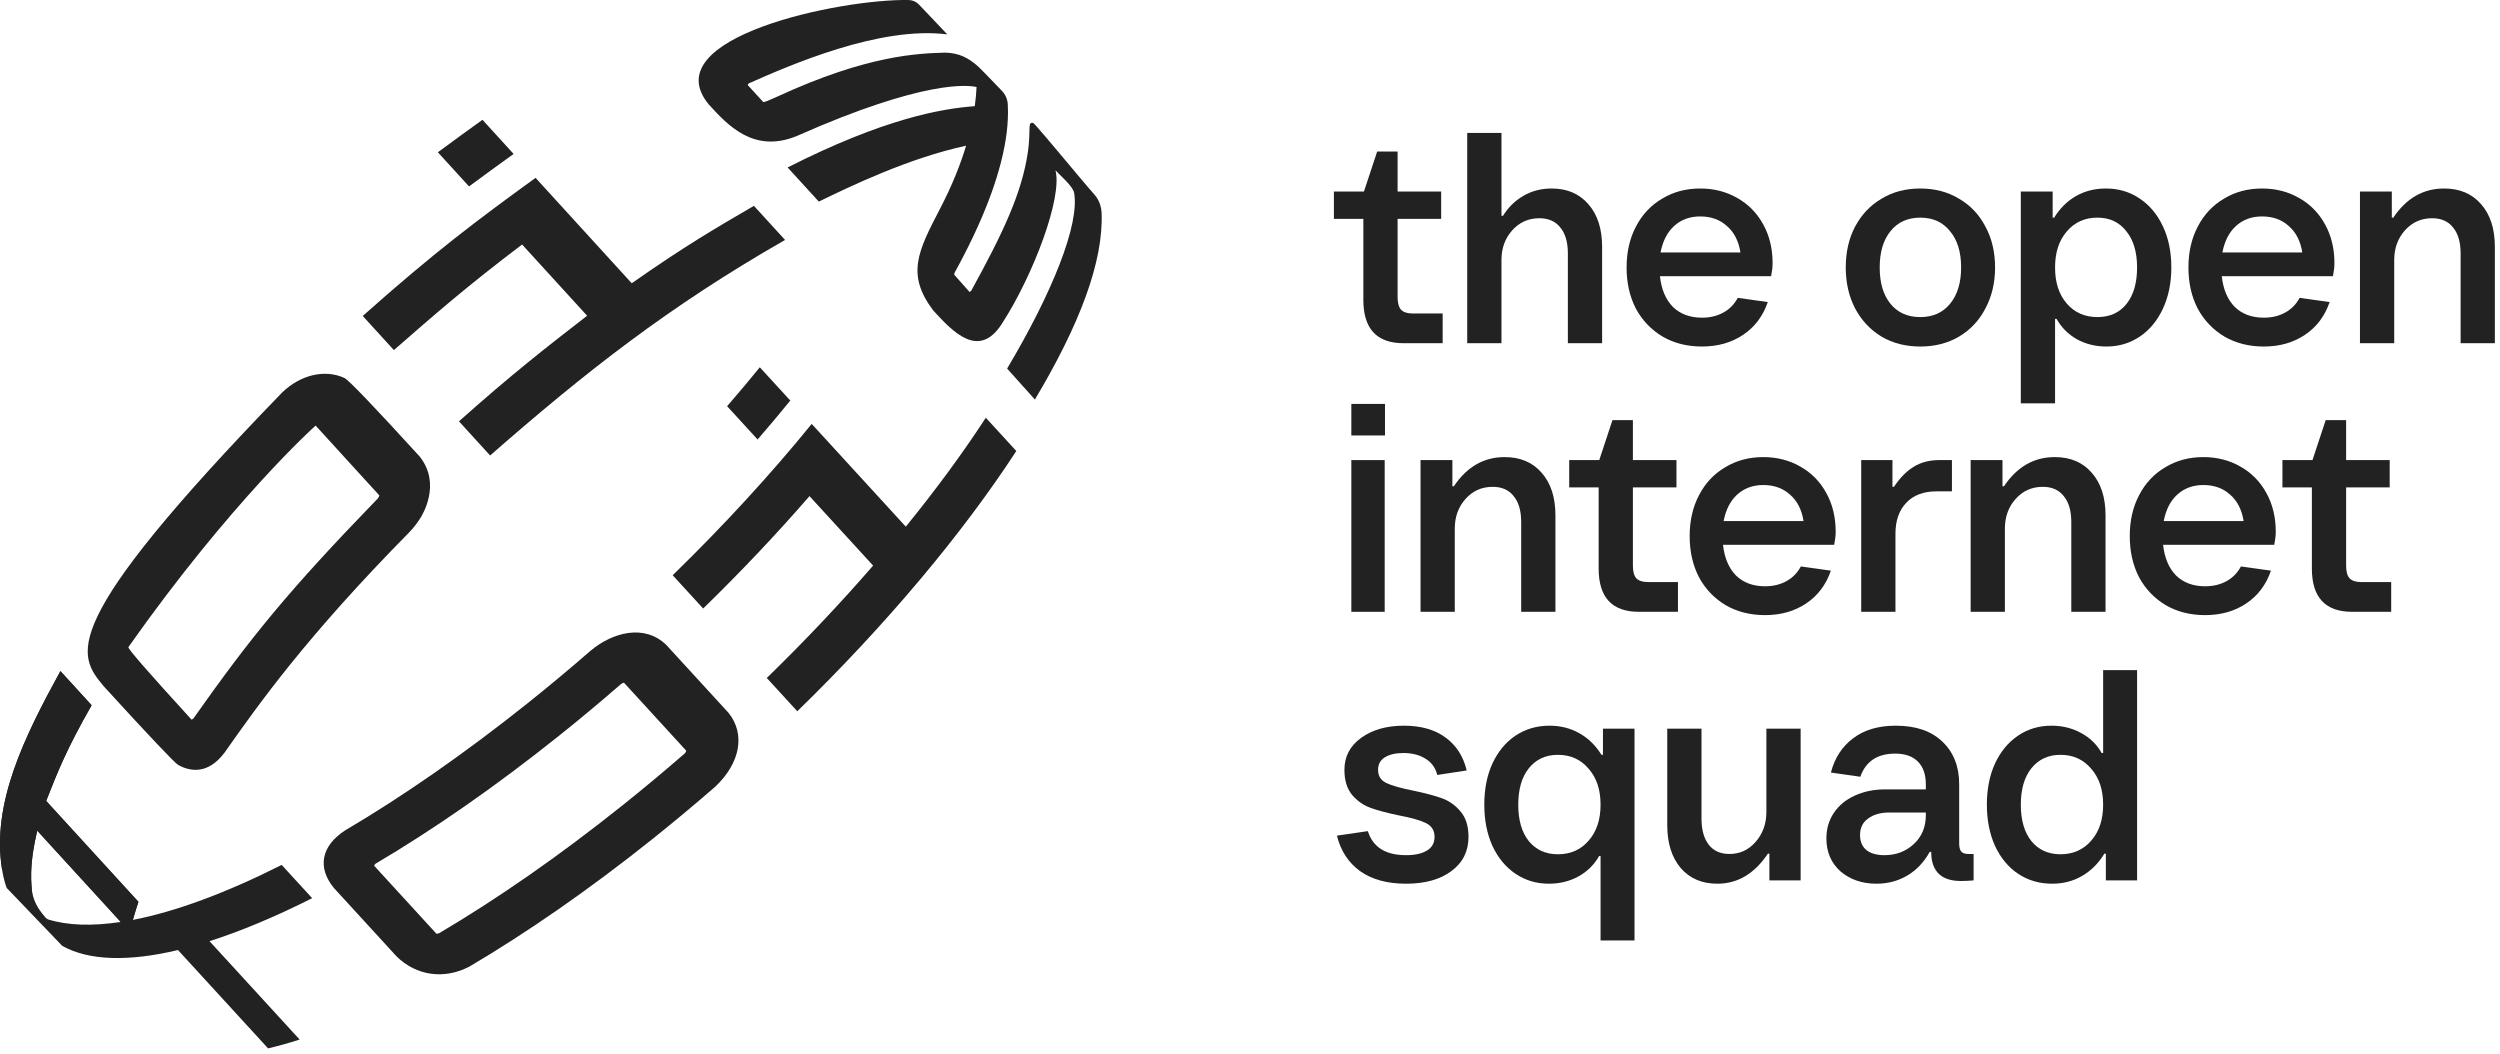
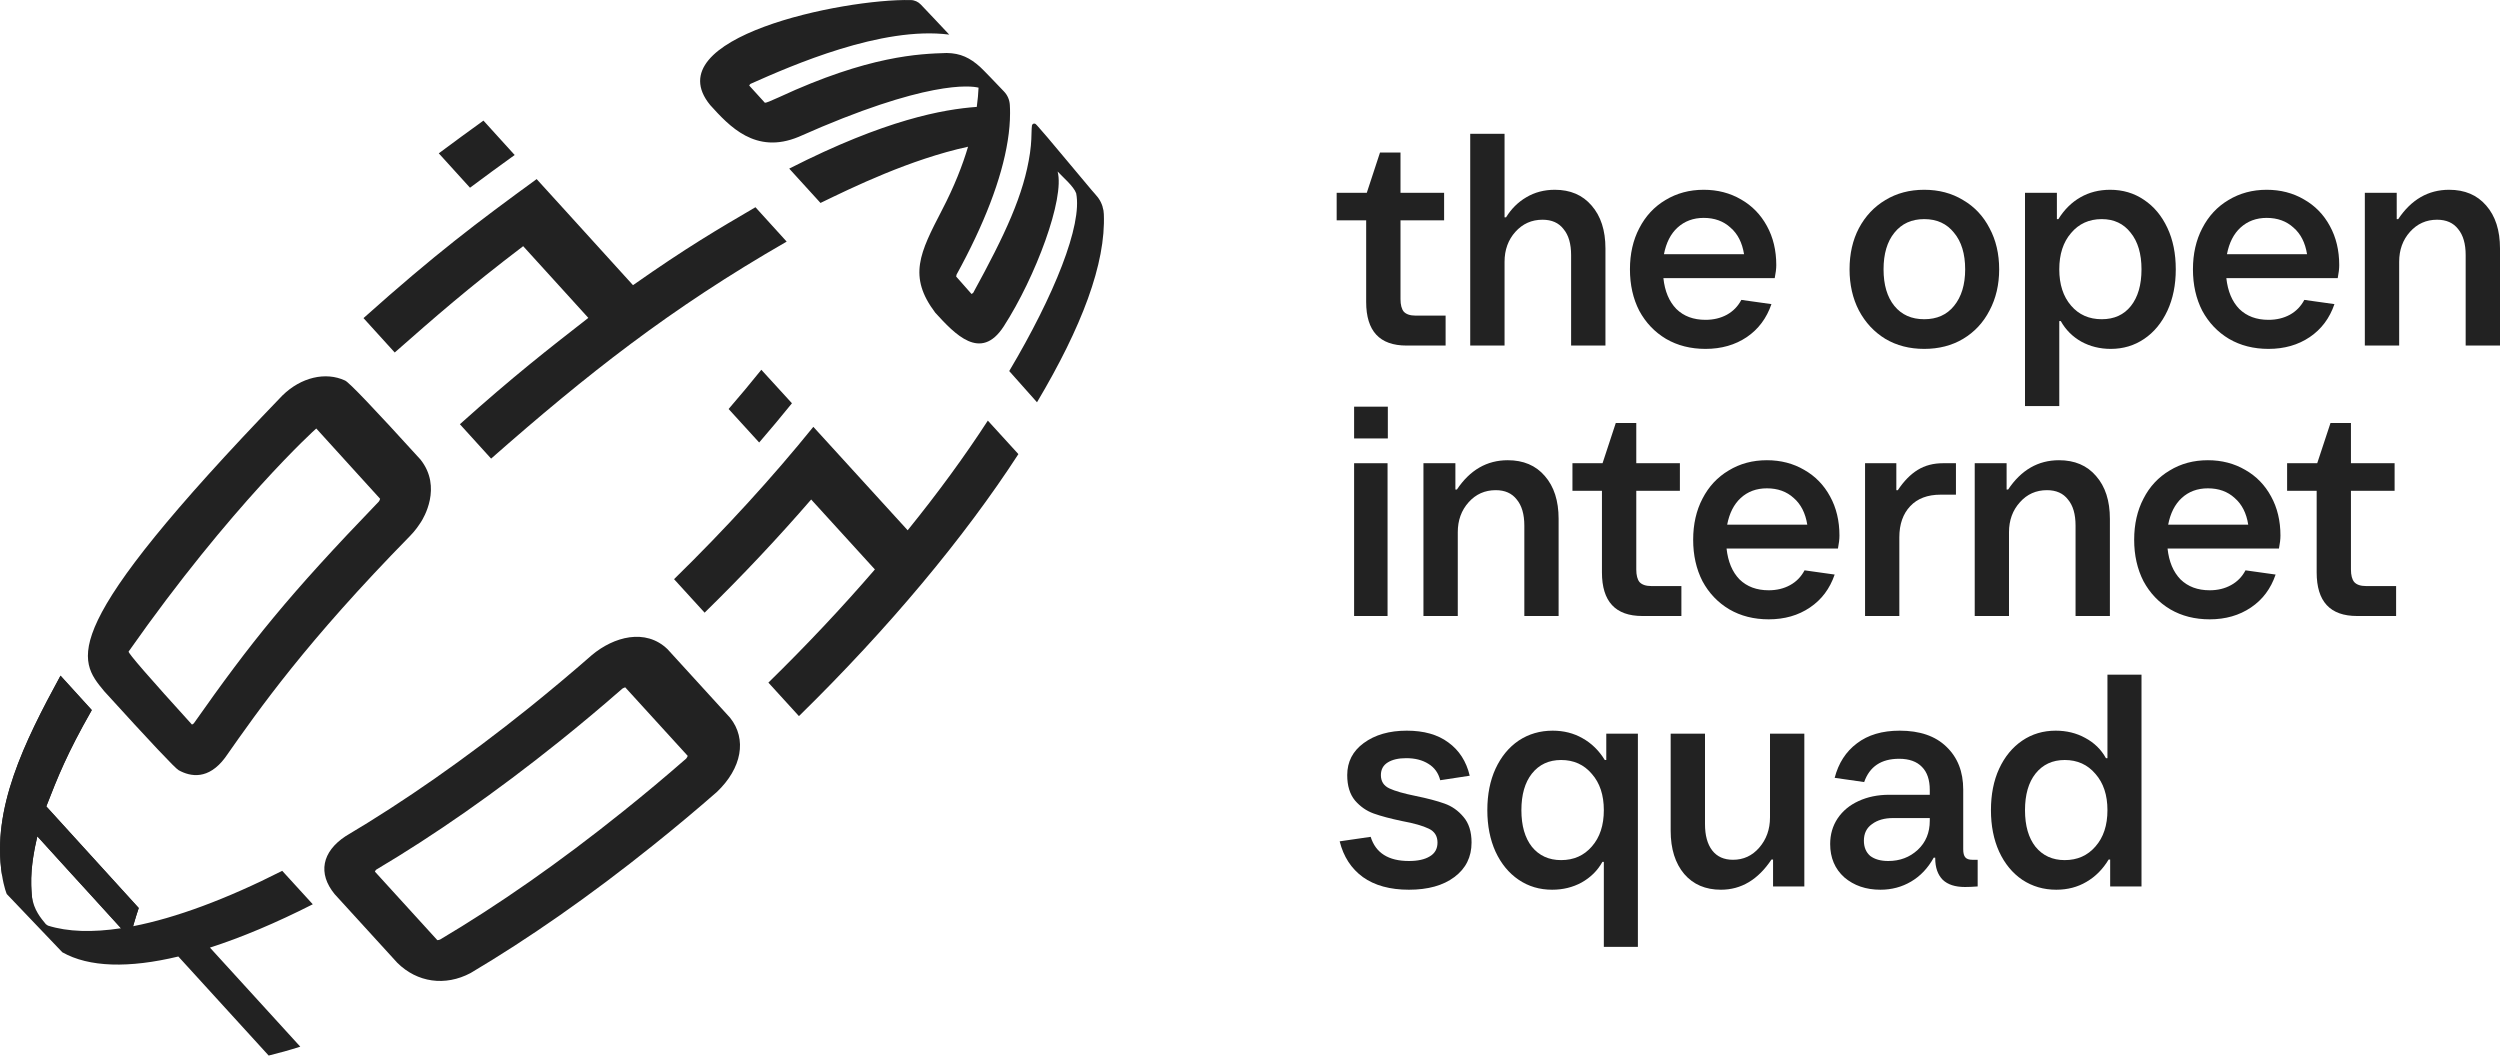
- <svg xmlns="http://www.w3.org/2000/svg" width="363" height="153" viewBox="0 0 363 153" fill="none">
-   <path d="M203.804 49.835C199.907 49.835 197.959 47.741 197.959 43.553V31.775H193.684V27.806H198.046L199.965 22.004H202.932V27.806H209.257V31.775H202.932V43.117C202.932 43.961 203.092 44.571 203.411 44.949C203.76 45.327 204.328 45.517 205.113 45.517H209.475V49.835H203.804Z" fill="#222222" />
-   <path d="M213.041 49.835V19.299H218.014V31.339H218.232C218.988 30.118 219.962 29.158 221.155 28.46C222.376 27.733 223.757 27.37 225.299 27.37C227.538 27.37 229.312 28.126 230.621 29.638C231.958 31.15 232.627 33.215 232.627 35.832V49.835H227.654V36.792C227.654 35.163 227.291 33.913 226.564 33.041C225.866 32.139 224.848 31.688 223.51 31.688C221.94 31.688 220.631 32.27 219.584 33.433C218.537 34.596 218.014 36.036 218.014 37.752V49.835H213.041Z" fill="#222222" />
-   <path d="M257.382 38.231C257.382 38.755 257.309 39.38 257.164 40.107H241.024C241.227 41.998 241.852 43.481 242.899 44.557C243.975 45.604 245.386 46.127 247.131 46.127C248.294 46.127 249.326 45.88 250.228 45.386C251.129 44.891 251.827 44.179 252.322 43.248L256.684 43.859C255.986 45.895 254.794 47.48 253.107 48.614C251.42 49.748 249.428 50.315 247.131 50.315C244.979 50.315 243.074 49.835 241.416 48.875C239.758 47.887 238.464 46.534 237.534 44.819C236.632 43.074 236.181 41.081 236.181 38.842C236.181 36.603 236.632 34.625 237.534 32.91C238.435 31.165 239.7 29.812 241.329 28.853C242.957 27.864 244.804 27.37 246.869 27.37C248.876 27.37 250.679 27.835 252.278 28.765C253.878 29.667 255.128 30.947 256.03 32.604C256.931 34.233 257.382 36.109 257.382 38.231ZM246.869 31.426C245.357 31.426 244.092 31.892 243.074 32.822C242.085 33.724 241.431 35.004 241.111 36.661H252.714C252.453 35.004 251.798 33.724 250.751 32.822C249.733 31.892 248.439 31.426 246.869 31.426Z" fill="#222222" />
-   <path d="M278.822 50.315C276.699 50.315 274.823 49.835 273.195 48.875C271.566 47.887 270.286 46.52 269.356 44.775C268.454 43.03 268.004 41.052 268.004 38.842C268.004 36.603 268.454 34.625 269.356 32.91C270.286 31.165 271.566 29.812 273.195 28.853C274.823 27.864 276.699 27.37 278.822 27.37C280.945 27.37 282.821 27.864 284.449 28.853C286.107 29.812 287.386 31.165 288.288 32.91C289.219 34.625 289.684 36.603 289.684 38.842C289.684 41.052 289.219 43.03 288.288 44.775C287.386 46.52 286.107 47.887 284.449 48.875C282.821 49.835 280.945 50.315 278.822 50.315ZM278.822 46.04C280.654 46.04 282.094 45.4 283.141 44.12C284.217 42.812 284.755 41.052 284.755 38.842C284.755 36.603 284.217 34.843 283.141 33.564C282.094 32.255 280.654 31.601 278.822 31.601C276.99 31.601 275.55 32.255 274.503 33.564C273.456 34.843 272.933 36.603 272.933 38.842C272.933 41.081 273.456 42.841 274.503 44.12C275.55 45.4 276.99 46.04 278.822 46.04Z" fill="#222222" />
-   <path d="M293.422 58.559V27.806H298.046V31.601H298.264C299.107 30.234 300.169 29.187 301.448 28.46C302.728 27.733 304.167 27.37 305.767 27.37C307.599 27.37 309.228 27.849 310.653 28.809C312.107 29.769 313.241 31.121 314.055 32.866C314.869 34.582 315.277 36.574 315.277 38.842C315.277 41.081 314.869 43.074 314.055 44.819C313.241 46.563 312.121 47.916 310.696 48.875C309.271 49.835 307.657 50.315 305.854 50.315C304.284 50.315 302.859 49.966 301.579 49.268C300.3 48.541 299.311 47.552 298.613 46.302H298.395V58.559H293.422ZM304.546 46.04C306.349 46.04 307.759 45.4 308.777 44.12C309.795 42.841 310.304 41.081 310.304 38.842C310.304 36.603 309.78 34.843 308.733 33.564C307.715 32.255 306.319 31.601 304.546 31.601C302.713 31.601 301.23 32.27 300.096 33.608C298.962 34.916 298.395 36.661 298.395 38.842C298.395 41.023 298.962 42.768 300.096 44.077C301.23 45.386 302.713 46.04 304.546 46.04Z" fill="#222222" />
-   <path d="M338.961 38.231C338.961 38.755 338.888 39.38 338.743 40.107H322.602C322.806 41.998 323.431 43.481 324.478 44.557C325.554 45.604 326.965 46.127 328.71 46.127C329.873 46.127 330.905 45.88 331.807 45.386C332.708 44.891 333.406 44.179 333.901 43.248L338.263 43.859C337.565 45.895 336.373 47.48 334.686 48.614C332.999 49.748 331.007 50.315 328.71 50.315C326.557 50.315 324.653 49.835 322.995 48.875C321.337 47.887 320.043 46.534 319.113 44.819C318.211 43.074 317.76 41.081 317.76 38.842C317.76 36.603 318.211 34.625 319.113 32.91C320.014 31.165 321.279 29.812 322.908 28.853C324.536 27.864 326.383 27.37 328.448 27.37C330.454 27.37 332.258 27.835 333.857 28.765C335.456 29.667 336.707 30.947 337.609 32.604C338.51 34.233 338.961 36.109 338.961 38.231ZM328.448 31.426C326.936 31.426 325.671 31.892 324.653 32.822C323.664 33.724 323.01 35.004 322.69 36.661H334.293C334.031 35.004 333.377 33.724 332.33 32.822C331.312 31.892 330.018 31.426 328.448 31.426Z" fill="#222222" />
-   <path d="M342.667 49.835V27.806H347.291V31.601H347.509C349.4 28.78 351.857 27.37 354.882 27.37C357.15 27.37 358.938 28.126 360.247 29.638C361.585 31.15 362.254 33.215 362.254 35.832V49.835H357.281V36.792C357.281 35.163 356.917 33.913 356.19 33.041C355.492 32.139 354.474 31.688 353.137 31.688C351.566 31.688 350.258 32.27 349.211 33.433C348.164 34.596 347.64 36.036 347.64 37.752V49.835H342.667Z" fill="#222222" />
-   <path d="M201.056 88.835H196.214V66.806H201.056V88.835ZM201.1 63.229H196.214V58.648H201.1V63.229Z" fill="#222222" />
-   <path d="M206.262 88.835V66.806H210.886V70.601H211.104C212.995 67.78 215.452 66.37 218.477 66.37C220.745 66.37 222.533 67.126 223.842 68.638C225.18 70.15 225.849 72.215 225.849 74.832V88.835H220.876V75.792C220.876 74.163 220.512 72.913 219.785 72.04C219.087 71.139 218.069 70.688 216.732 70.688C215.161 70.688 213.853 71.27 212.806 72.433C211.759 73.596 211.235 75.036 211.235 76.752V88.835H206.262Z" fill="#222222" />
-   <path d="M237.969 88.835C234.072 88.835 232.124 86.741 232.124 82.553V70.775H227.849V66.806H232.211L234.13 61.004H237.097V66.806H243.422V70.775H237.097V82.117C237.097 82.961 237.257 83.571 237.577 83.949C237.926 84.327 238.493 84.516 239.278 84.516H243.64V88.835H237.969Z" fill="#222222" />
-   <path d="M266.541 77.231C266.541 77.755 266.468 78.38 266.323 79.107H250.182C250.386 80.998 251.011 82.481 252.058 83.557C253.134 84.604 254.545 85.127 256.29 85.127C257.453 85.127 258.485 84.88 259.387 84.386C260.288 83.891 260.986 83.179 261.481 82.248L265.843 82.859C265.145 84.894 263.953 86.48 262.266 87.614C260.579 88.748 258.587 89.315 256.29 89.315C254.138 89.315 252.233 88.835 250.575 87.875C248.917 86.887 247.623 85.534 246.693 83.819C245.791 82.074 245.34 80.082 245.34 77.842C245.34 75.603 245.791 73.625 246.693 71.91C247.594 70.165 248.859 68.812 250.488 67.853C252.116 66.864 253.963 66.37 256.028 66.37C258.035 66.37 259.838 66.835 261.437 67.766C263.037 68.667 264.287 69.947 265.189 71.604C266.09 73.233 266.541 75.109 266.541 77.231ZM256.028 70.426C254.516 70.426 253.251 70.892 252.233 71.822C251.244 72.724 250.59 74.004 250.27 75.661H261.873C261.612 74.004 260.957 72.724 259.91 71.822C258.892 70.892 257.598 70.426 256.028 70.426Z" fill="#222222" />
-   <path d="M270.247 88.835V66.806H274.784V70.688H275.002C275.875 69.379 276.834 68.405 277.881 67.766C278.928 67.126 280.15 66.806 281.546 66.806H283.421V71.343H281.197C279.306 71.343 277.838 71.895 276.791 73C275.744 74.105 275.22 75.603 275.22 77.493V88.835H270.247Z" fill="#222222" />
-   <path d="M286.137 88.835V66.806H290.761V70.601H290.979C292.87 67.78 295.327 66.37 298.351 66.37C300.62 66.37 302.408 67.126 303.717 68.638C305.055 70.15 305.724 72.215 305.724 74.832V88.835H300.751V75.792C300.751 74.163 300.387 72.913 299.66 72.04C298.962 71.139 297.944 70.688 296.607 70.688C295.036 70.688 293.727 71.27 292.681 72.433C291.634 73.596 291.11 75.036 291.11 76.752V88.835H286.137Z" fill="#222222" />
-   <path d="M330.441 77.231C330.441 77.755 330.368 78.38 330.223 79.107H314.082C314.286 80.998 314.911 82.481 315.958 83.557C317.034 84.604 318.445 85.127 320.19 85.127C321.353 85.127 322.385 84.88 323.287 84.386C324.188 83.891 324.886 83.179 325.381 82.248L329.743 82.859C329.045 84.894 327.853 86.48 326.166 87.614C324.479 88.748 322.487 89.315 320.19 89.315C318.038 89.315 316.133 88.835 314.475 87.875C312.817 86.887 311.523 85.534 310.593 83.819C309.691 82.074 309.24 80.082 309.24 77.842C309.24 75.603 309.691 73.625 310.593 71.91C311.494 70.165 312.759 68.812 314.388 67.853C316.016 66.864 317.863 66.37 319.928 66.37C321.934 66.37 323.738 66.835 325.337 67.766C326.936 68.667 328.187 69.947 329.089 71.604C329.99 73.233 330.441 75.109 330.441 77.231ZM319.928 70.426C318.416 70.426 317.151 70.892 316.133 71.822C315.144 72.724 314.49 74.004 314.17 75.661H325.773C325.511 74.004 324.857 72.724 323.81 71.822C322.792 70.892 321.498 70.426 319.928 70.426Z" fill="#222222" />
-   <path d="M341.53 88.835C337.633 88.835 335.684 86.741 335.684 82.553V70.775H331.409V66.806H335.772L337.691 61.004H340.657V66.806H346.983V70.775H340.657V82.117C340.657 82.961 340.817 83.571 341.137 83.949C341.486 84.327 342.053 84.516 342.838 84.516H347.201V88.835H341.53Z" fill="#222222" />
-   <path d="M204.153 128.315C201.419 128.315 199.195 127.704 197.479 126.483C195.792 125.261 194.672 123.546 194.12 121.335L198.613 120.681C199.34 123.008 201.187 124.171 204.153 124.171C205.433 124.171 206.436 123.953 207.163 123.516C207.919 123.08 208.297 122.411 208.297 121.51C208.297 120.579 207.876 119.91 207.032 119.503C206.189 119.096 204.909 118.733 203.193 118.413C201.507 118.064 200.125 117.7 199.049 117.322C198.002 116.944 197.101 116.319 196.345 115.446C195.589 114.545 195.21 113.323 195.21 111.782C195.21 109.863 196.01 108.321 197.61 107.158C199.238 105.966 201.318 105.37 203.848 105.37C206.32 105.37 208.326 105.937 209.868 107.071C211.438 108.205 212.47 109.804 212.965 111.869L208.69 112.524C208.428 111.477 207.861 110.691 206.989 110.168C206.116 109.615 205.04 109.339 203.76 109.339C202.655 109.339 201.768 109.543 201.1 109.95C200.431 110.357 200.096 110.968 200.096 111.782C200.096 112.684 200.503 113.323 201.318 113.701C202.132 114.079 203.411 114.443 205.156 114.792C206.843 115.141 208.224 115.504 209.301 115.883C210.377 116.261 211.293 116.9 212.049 117.802C212.834 118.703 213.227 119.939 213.227 121.51C213.227 123.604 212.398 125.261 210.74 126.483C209.111 127.704 206.916 128.315 204.153 128.315Z" fill="#222222" />
-   <path d="M232.402 136.56V124.302H232.184C231.486 125.552 230.483 126.541 229.174 127.268C227.895 127.966 226.47 128.315 224.899 128.315C223.096 128.315 221.482 127.835 220.057 126.875C218.632 125.916 217.513 124.563 216.698 122.819C215.913 121.074 215.52 119.082 215.52 116.842C215.52 114.574 215.913 112.582 216.698 110.866C217.513 109.121 218.632 107.769 220.057 106.809C221.511 105.849 223.154 105.37 224.986 105.37C226.586 105.37 228.026 105.733 229.305 106.46C230.614 107.187 231.69 108.234 232.533 109.601H232.751V105.806H237.332V136.56H232.402ZM226.208 124.04C228.04 124.04 229.523 123.386 230.657 122.077C231.821 120.768 232.402 119.023 232.402 116.842C232.402 114.661 231.821 112.916 230.657 111.608C229.523 110.27 228.04 109.601 226.208 109.601C224.434 109.601 223.023 110.255 221.977 111.564C220.959 112.844 220.45 114.603 220.45 116.842C220.45 119.082 220.959 120.841 221.977 122.121C223.023 123.4 224.434 124.04 226.208 124.04Z" fill="#222222" />
-   <path d="M249.369 128.315C247.129 128.315 245.355 127.559 244.047 126.047C242.738 124.505 242.084 122.426 242.084 119.809V105.806H247.057V118.849C247.057 120.477 247.406 121.742 248.104 122.644C248.802 123.546 249.805 123.996 251.114 123.996C252.626 123.996 253.891 123.415 254.909 122.251C255.956 121.059 256.479 119.605 256.479 117.889V105.806H261.452V127.835H256.915V123.953H256.697C254.749 126.861 252.306 128.315 249.369 128.315Z" fill="#222222" />
-   <path d="M286.567 123.996V127.835C285.869 127.893 285.258 127.922 284.735 127.922C283.31 127.922 282.234 127.573 281.507 126.875C280.78 126.148 280.416 125.116 280.416 123.778V123.691H280.198C279.355 125.203 278.264 126.352 276.926 127.137C275.589 127.922 274.105 128.315 272.477 128.315C270.383 128.315 268.638 127.719 267.242 126.526C265.875 125.305 265.192 123.705 265.192 121.728C265.192 120.332 265.556 119.096 266.283 118.02C267.01 116.944 268.013 116.115 269.292 115.534C270.601 114.923 272.084 114.618 273.742 114.618H279.631V113.92C279.631 112.465 279.253 111.36 278.497 110.604C277.741 109.819 276.636 109.426 275.182 109.426C272.593 109.426 270.907 110.546 270.121 112.785L265.846 112.175C266.399 110.052 267.475 108.394 269.074 107.202C270.674 105.98 272.739 105.37 275.269 105.37C278.177 105.37 280.431 106.14 282.03 107.682C283.659 109.223 284.473 111.288 284.473 113.876V122.47C284.473 123.022 284.575 123.415 284.778 123.647C284.982 123.88 285.316 123.996 285.782 123.996H286.567ZM273.611 124.171C275.298 124.171 276.723 123.633 277.886 122.557C279.049 121.481 279.631 120.085 279.631 118.369V117.976H274.309C273.059 117.976 272.041 118.267 271.255 118.849C270.47 119.401 270.078 120.201 270.078 121.248C270.078 122.179 270.383 122.906 270.994 123.429C271.634 123.924 272.506 124.171 273.611 124.171Z" fill="#222222" />
-   <path d="M297.96 128.315C296.128 128.315 294.485 127.835 293.031 126.875C291.606 125.916 290.486 124.563 289.672 122.819C288.887 121.074 288.494 119.082 288.494 116.842C288.494 114.574 288.887 112.582 289.672 110.866C290.486 109.121 291.606 107.769 293.031 106.809C294.456 105.849 296.07 105.37 297.873 105.37C299.443 105.37 300.868 105.719 302.148 106.416C303.457 107.114 304.46 108.089 305.158 109.339H305.376V97.299H310.305V127.835H305.769V123.953H305.551C304.707 125.349 303.631 126.425 302.322 127.181C301.043 127.937 299.589 128.315 297.96 128.315ZM299.182 124.04C301.014 124.04 302.497 123.386 303.631 122.077C304.794 120.768 305.376 119.023 305.376 116.842C305.376 114.661 304.794 112.916 303.631 111.608C302.497 110.27 301.014 109.601 299.182 109.601C297.408 109.601 295.997 110.255 294.95 111.564C293.932 112.844 293.423 114.603 293.423 116.842C293.423 119.082 293.932 120.841 294.95 122.121C295.997 123.4 297.408 124.04 299.182 124.04Z" fill="#222222" />
-   <path d="M105.793 103.517L96.728 93.626C93.525 90.552 88.919 91.838 85.767 94.473C82.788 97.063 79.738 99.609 76.625 102.098C67.406 109.456 58.449 115.655 50.098 120.581C46.634 122.841 46.034 125.972 48.497 128.951L57.562 138.849C60.446 141.7 64.516 142.267 68.184 140.332C76.536 135.399 85.493 129.206 94.712 121.848C97.825 119.359 100.881 116.813 103.86 114.223C107.497 110.792 108.256 106.591 105.793 103.517ZM99.433 109.392C96.453 111.982 93.404 114.528 90.284 117.017C81.072 124.375 72.114 130.568 63.763 135.501C63.648 135.539 63.495 135.583 63.374 135.583L54.321 125.699C54.366 125.603 54.436 125.476 54.526 125.412C62.877 120.486 71.827 114.287 81.046 106.929C84.166 104.44 87.215 101.894 90.195 99.304C90.303 99.234 90.469 99.157 90.597 99.125L99.649 109.01C99.611 109.131 99.522 109.29 99.433 109.392Z" fill="#222222" />
-   <path d="M117.857 61.554C111.943 68.829 105.136 76.257 97.672 83.525L102.099 88.356C107.643 82.959 112.817 77.478 117.538 72.037L126.776 82.125C122.055 87.567 116.881 93.047 111.337 98.444L115.765 103.275C128.773 90.609 139.765 77.466 147.568 65.487L143.14 60.656C139.816 65.761 135.918 71.069 131.523 76.473L120.071 63.966L117.857 61.554Z" fill="#222222" />
-   <path d="M110.323 53.33C108.798 55.208 107.216 57.092 105.576 58.982L110.004 63.813C111.643 61.923 113.226 60.039 114.75 58.161L110.323 53.33Z" fill="#222222" />
-   <path d="M8.776 97.471C3.468 107.158 -1.183 116.642 0.278 126.138C1.637 127.621 3.449 129.607 4.814 131.09C4.47 128.105 4.196 125.75 5.408 120.626C6.933 122.294 8.968 124.521 10.492 126.189C11.258 127.023 12.272 128.137 13.038 128.97C14.563 130.638 16.598 132.866 18.123 134.533C18.327 134.756 18.595 135.055 18.799 135.272C19.182 133.979 19.654 132.242 20.1 130.969C15.634 126.087 11.169 121.199 6.703 116.317C8.355 112.103 9.663 108.781 13.3 102.422C11.941 100.933 10.129 98.954 8.77 97.464L8.776 97.471Z" fill="#222222" />
-   <path d="M60.924 66.27C54.251 58.959 50.613 55.163 50.009 54.883C47.17 53.572 43.603 54.419 40.93 57.028C7.928 91.08 11.252 95.065 15.092 99.679C21.782 107.003 25.381 110.803 25.887 111.079C27.622 112.033 30.2 112.485 32.611 109.271C37.587 102.206 44.407 92.531 59.419 77.294C60.191 76.511 60.675 75.773 60.995 75.289C61.326 74.786 64.127 70.273 60.924 66.27ZM54.895 72.336C41.702 85.957 36.401 92.55 28.088 104.313C28.018 104.376 27.909 104.466 27.814 104.491C21.595 97.685 18.537 94.176 18.639 93.963C33.491 72.889 45.773 61.815 45.83 61.795C47.355 63.463 49.383 65.691 50.908 67.365C52.159 68.733 53.83 70.566 55.081 71.935C55.049 72.068 54.972 72.234 54.895 72.336Z" fill="#222222" />
-   <path d="M77.754 25.828C69.148 32.078 63.164 36.546 52.669 45.877C54.028 47.366 55.833 49.346 57.192 50.835C63.068 45.699 67.706 41.638 75.808 35.502C77.333 37.17 79.362 39.398 80.887 41.065C82.194 42.497 83.942 44.413 85.25 45.845C79.419 50.364 74.386 54.266 66.641 61.178C67.999 62.667 69.805 64.647 71.164 66.136C85.027 54.011 97.027 44.547 113.991 34.84C112.632 33.357 110.827 31.371 109.468 29.888C103.898 33.128 99.503 35.687 91.726 41.129C88.581 37.679 85.429 34.229 82.284 30.779L77.767 25.828H77.754Z" fill="#222222" />
-   <path d="M70.054 17.394C68.108 18.807 65.505 20.666 63.578 22.11C64.937 23.6 66.743 25.579 68.102 27.069C70.041 25.649 72.612 23.74 74.577 22.352C73.218 20.863 71.413 18.884 70.054 17.394Z" fill="#222222" />
-   <path d="M159.772 29.812C159.74 29.71 159.702 29.602 159.657 29.494C159.319 28.609 158.828 28.17 158.209 27.451C156.289 25.217 151.389 19.285 150.464 18.304C150.388 18.222 150.107 17.91 150.049 17.878C149.967 17.827 149.864 17.814 149.807 17.827C149.66 17.852 149.565 17.967 149.533 18.107C149.488 18.304 149.488 18.705 149.475 19.017C149.463 19.259 149.469 20.589 149.252 22.06C148.372 28.055 145.641 33.822 141.009 42.236C140.946 42.281 140.85 42.344 140.78 42.395C140.11 41.644 139.217 40.639 138.547 39.881C138.56 39.798 138.585 39.69 138.604 39.601C142.572 32.415 145.143 25.828 146.024 20.297C146.247 18.903 146.356 17.572 146.362 16.312C146.362 15.873 146.349 15.478 146.33 15.135C146.285 14.403 145.986 13.715 145.475 13.187C144.384 12.048 142.438 10.024 142.005 9.635C140.576 8.362 139.198 7.669 137.182 7.643C133.245 7.764 125.928 8 112.881 14.021C111.665 14.581 110.982 14.848 110.833 14.823C110.151 14.078 109.245 13.085 108.562 12.341C108.613 12.258 108.664 12.143 108.741 12.099C114.757 9.432 127.784 3.742 137.545 4.995C136.39 3.735 134.63 1.94 133.437 0.667C133.054 0.26 132.524 0.018 131.963 0.005C122.138 -0.198 94.871 5.422 102.909 15.16C105.672 18.19 109.461 22.327 115.726 19.736C134.279 11.507 140.684 12.366 141.794 12.64C141.756 13.467 141.679 14.396 141.539 15.415C136.716 15.771 128.371 17.21 114.361 24.313C115.72 25.802 117.532 27.788 118.891 29.271C123.516 27.031 131.88 22.976 140.276 21.156C139.472 23.835 138.272 26.897 136.492 30.308C133.296 36.463 131.535 39.849 135.523 45.1C138.362 48.194 142.107 52.197 145.437 47.067C150.069 39.932 154.305 28.609 153.252 24.733C153.973 25.516 155.587 26.865 155.938 27.871C156.863 32.453 152.754 42.58 146.234 53.515L150.266 58.015C156.742 47.163 160.244 38.016 159.951 30.881C159.938 30.518 159.874 30.162 159.766 29.818L159.772 29.812Z" fill="#222222" />
-   <path d="M40.898 125.584C32.783 129.683 25.453 132.382 19.284 133.572C19.552 132.656 19.832 131.707 20.1 130.931C15.634 126.049 11.169 121.161 6.703 116.279C8.355 112.065 9.663 108.743 13.3 102.384C11.941 100.895 10.129 98.915 8.77 97.426C3.462 107.113 -1.189 116.597 0.272 126.093C0.572 128.028 0.98 128.938 0.98 128.938L9.031 137.334C12.885 139.504 18.665 139.657 25.842 137.945L38.927 152.228C40.394 151.877 41.925 151.451 43.508 150.942L30.423 136.659C34.978 135.202 39.98 133.114 45.326 130.415L40.898 125.584ZM6.971 133.502L6.652 133.286C5.944 132.433 4.897 131.243 4.623 129.282C4.419 126.997 4.438 124.668 5.408 120.581C6.933 122.249 8.968 124.477 10.492 126.144C11.258 126.978 12.272 128.092 13.038 128.926C14.384 130.396 16.119 132.293 17.555 133.865C13.395 134.495 9.829 134.387 6.971 133.496V133.502Z" fill="#222222" />
+ <svg xmlns="http://www.w3.org/2000/svg" width="45" height="19" viewBox="0 0 45 19" fill="none">
+   <path d="M25.317 6.22C24.833 6.22 24.591 5.959 24.591 5.436V3.966H24.06V3.471H24.602L24.84 2.746H25.209V3.471H25.994V3.966H25.209V5.382C25.209 5.487 25.229 5.563 25.268 5.61C25.312 5.657 25.382 5.681 25.48 5.681H26.021V6.22H25.317Z" fill="#222222" />
+   <path d="M26.464 6.22V2.409H27.082V3.912H27.109C27.203 3.759 27.324 3.639 27.472 3.552C27.624 3.461 27.796 3.416 27.987 3.416C28.265 3.416 28.486 3.51 28.648 3.699C28.814 3.888 28.898 4.146 28.898 4.472V6.22H28.28V4.592C28.28 4.389 28.235 4.233 28.144 4.124C28.058 4.011 27.931 3.955 27.765 3.955C27.57 3.955 27.407 4.028 27.277 4.173C27.147 4.318 27.082 4.498 27.082 4.712V6.22H26.464Z" fill="#222222" />
+   <path d="M31.973 4.772C31.973 4.837 31.963 4.915 31.945 5.006H29.941C29.966 5.242 30.044 5.427 30.174 5.561C30.307 5.692 30.482 5.757 30.699 5.757C30.844 5.757 30.972 5.726 31.084 5.665C31.196 5.603 31.283 5.514 31.344 5.398L31.886 5.474C31.799 5.728 31.651 5.926 31.442 6.068C31.232 6.209 30.985 6.28 30.699 6.28C30.432 6.28 30.195 6.22 29.989 6.1C29.783 5.977 29.623 5.808 29.507 5.594C29.395 5.376 29.339 5.128 29.339 4.848C29.339 4.569 29.395 4.322 29.507 4.108C29.619 3.89 29.776 3.721 29.978 3.601C30.181 3.478 30.41 3.416 30.667 3.416C30.916 3.416 31.14 3.474 31.339 3.59C31.537 3.703 31.693 3.863 31.805 4.069C31.917 4.273 31.973 4.507 31.973 4.772ZM30.667 3.922C30.479 3.922 30.322 3.981 30.195 4.097C30.072 4.209 29.991 4.369 29.951 4.576H31.393C31.36 4.369 31.279 4.209 31.149 4.097C31.023 3.981 30.862 3.922 30.667 3.922Z" fill="#222222" />
+   <path d="M34.636 6.28C34.372 6.28 34.139 6.22 33.937 6.1C33.735 5.977 33.576 5.806 33.46 5.588C33.348 5.371 33.292 5.124 33.292 4.848C33.292 4.569 33.348 4.322 33.46 4.108C33.576 3.89 33.735 3.721 33.937 3.601C34.139 3.478 34.372 3.416 34.636 3.416C34.9 3.416 35.133 3.478 35.335 3.601C35.541 3.721 35.7 3.89 35.812 4.108C35.927 4.322 35.985 4.569 35.985 4.848C35.985 5.124 35.927 5.371 35.812 5.588C35.7 5.806 35.541 5.977 35.335 6.1C35.133 6.22 34.9 6.28 34.636 6.28ZM34.636 5.746C34.864 5.746 35.042 5.667 35.172 5.507C35.306 5.343 35.373 5.124 35.373 4.848C35.373 4.569 35.306 4.349 35.172 4.189C35.042 4.026 34.864 3.944 34.636 3.944C34.408 3.944 34.23 4.026 34.099 4.189C33.969 4.349 33.904 4.569 33.904 4.848C33.904 5.128 33.969 5.347 34.099 5.507C34.23 5.667 34.408 5.746 34.636 5.746Z" fill="#222222" />
+   <path d="M36.45 7.309V3.471H37.024V3.944H37.051C37.156 3.774 37.288 3.643 37.447 3.552C37.606 3.461 37.784 3.416 37.983 3.416C38.211 3.416 38.413 3.476 38.59 3.596C38.771 3.716 38.911 3.884 39.013 4.102C39.114 4.316 39.164 4.565 39.164 4.848C39.164 5.128 39.114 5.376 39.013 5.594C38.911 5.812 38.772 5.981 38.595 6.1C38.418 6.22 38.218 6.28 37.994 6.28C37.799 6.28 37.622 6.236 37.463 6.149C37.304 6.059 37.181 5.935 37.094 5.779H37.067V7.309H36.45ZM37.831 5.746C38.055 5.746 38.23 5.667 38.357 5.507C38.483 5.347 38.547 5.128 38.547 4.848C38.547 4.569 38.482 4.349 38.352 4.189C38.225 4.026 38.052 3.944 37.831 3.944C37.604 3.944 37.419 4.028 37.279 4.195C37.138 4.358 37.067 4.576 37.067 4.848C37.067 5.12 37.138 5.338 37.279 5.501C37.419 5.665 37.604 5.746 37.831 5.746Z" fill="#222222" />
+   <path d="M42.106 4.772C42.106 4.837 42.097 4.915 42.079 5.006H40.074C40.1 5.242 40.177 5.427 40.307 5.561C40.441 5.692 40.616 5.757 40.833 5.757C40.978 5.757 41.106 5.726 41.218 5.665C41.33 5.603 41.416 5.514 41.478 5.398L42.02 5.474C41.933 5.728 41.785 5.926 41.575 6.068C41.366 6.209 41.118 6.28 40.833 6.28C40.566 6.28 40.329 6.22 40.123 6.1C39.917 5.977 39.757 5.808 39.641 5.594C39.529 5.376 39.473 5.128 39.473 4.848C39.473 4.569 39.529 4.322 39.641 4.108C39.753 3.89 39.91 3.721 40.112 3.601C40.315 3.478 40.544 3.416 40.8 3.416C41.05 3.416 41.274 3.474 41.472 3.59C41.671 3.703 41.827 3.863 41.938 4.069C42.05 4.273 42.106 4.507 42.106 4.772ZM40.8 3.922C40.613 3.922 40.456 3.981 40.329 4.097C40.206 4.209 40.125 4.369 40.085 4.576H41.527C41.494 4.369 41.413 4.209 41.283 4.097C41.156 3.981 40.996 3.922 40.8 3.922Z" fill="#222222" />
+   <path d="M42.567 6.22V3.471H43.141V3.944H43.168C43.403 3.592 43.709 3.416 44.084 3.416C44.366 3.416 44.588 3.51 44.751 3.699C44.917 3.888 45 4.146 45 4.472V6.22H44.382V4.592C44.382 4.389 44.337 4.233 44.247 4.124C44.16 4.011 44.034 3.955 43.867 3.955C43.672 3.955 43.51 4.028 43.38 4.173C43.25 4.318 43.185 4.498 43.185 4.712V6.22H42.567Z" fill="#222222" />
+   <path d="M24.976 11.088H24.374V8.338H24.976V11.088ZM24.981 7.892H24.374V7.32H24.981V7.892Z" fill="#222222" />
+   <path d="M25.622 11.088V8.338H26.197V8.812H26.224C26.459 8.46 26.764 8.284 27.14 8.284C27.421 8.284 27.644 8.378 27.806 8.567C27.972 8.756 28.055 9.013 28.055 9.34V11.088H27.438V9.46C27.438 9.257 27.392 9.1 27.302 8.992C27.215 8.879 27.089 8.823 26.923 8.823C26.728 8.823 26.565 8.895 26.435 9.041C26.305 9.186 26.24 9.365 26.24 9.58V11.088H25.622Z" fill="#222222" />
+   <path d="M29.561 11.088C29.077 11.088 28.835 10.826 28.835 10.304V8.834H28.304V8.338H28.846L29.084 7.614H29.453V8.338H30.238V8.834H29.453V10.249C29.453 10.355 29.473 10.431 29.512 10.478C29.556 10.525 29.626 10.549 29.724 10.549H30.265V11.088H29.561Z" fill="#222222" />
+   <path d="M33.11 9.64C33.11 9.705 33.101 9.783 33.083 9.874H31.078C31.104 10.11 31.181 10.295 31.311 10.429C31.445 10.56 31.62 10.625 31.837 10.625C31.981 10.625 32.11 10.594 32.222 10.532C32.334 10.471 32.42 10.382 32.482 10.266L33.024 10.342C32.937 10.596 32.789 10.794 32.579 10.935C32.37 11.077 32.122 11.148 31.837 11.148C31.57 11.148 31.333 11.088 31.127 10.968C30.921 10.845 30.76 10.676 30.645 10.462C30.533 10.244 30.477 9.995 30.477 9.716C30.477 9.436 30.533 9.189 30.645 8.975C30.757 8.757 30.914 8.589 31.116 8.469C31.319 8.345 31.548 8.284 31.804 8.284C32.054 8.284 32.278 8.342 32.476 8.458C32.675 8.571 32.83 8.73 32.942 8.937C33.054 9.14 33.11 9.375 33.11 9.64ZM31.804 8.79C31.616 8.79 31.459 8.848 31.333 8.964C31.21 9.077 31.129 9.237 31.089 9.444H32.531C32.498 9.237 32.417 9.077 32.287 8.964C32.16 8.848 32 8.79 31.804 8.79Z" fill="#222222" />
+   <path d="M33.571 11.088V8.338H34.134V8.823H34.161C34.27 8.659 34.389 8.538 34.519 8.458C34.649 8.378 34.801 8.338 34.974 8.338H35.207V8.904H34.931C34.696 8.904 34.514 8.973 34.384 9.111C34.254 9.249 34.188 9.436 34.188 9.672V11.088H33.571Z" fill="#222222" />
+   <path d="M35.545 11.088V8.338H36.119V8.812H36.146C36.381 8.46 36.686 8.284 37.062 8.284C37.344 8.284 37.566 8.378 37.728 8.567C37.895 8.756 37.978 9.013 37.978 9.34V11.088H37.36V9.46C37.36 9.257 37.315 9.1 37.224 8.992C37.138 8.879 37.011 8.823 36.845 8.823C36.65 8.823 36.487 8.895 36.358 9.041C36.227 9.186 36.162 9.365 36.162 9.58V11.088H35.545Z" fill="#222222" />
+   <path d="M41.048 9.64C41.048 9.705 41.039 9.783 41.021 9.874H39.016C39.041 10.11 39.119 10.295 39.249 10.429C39.383 10.56 39.558 10.625 39.775 10.625C39.919 10.625 40.047 10.594 40.159 10.532C40.271 10.471 40.358 10.382 40.419 10.266L40.961 10.342C40.875 10.596 40.727 10.794 40.517 10.935C40.307 11.077 40.06 11.148 39.775 11.148C39.507 11.148 39.271 11.088 39.065 10.968C38.859 10.845 38.698 10.676 38.583 10.462C38.471 10.244 38.415 9.995 38.415 9.716C38.415 9.436 38.471 9.189 38.583 8.975C38.694 8.757 38.852 8.589 39.054 8.469C39.256 8.345 39.486 8.284 39.742 8.284C39.991 8.284 40.215 8.342 40.414 8.458C40.613 8.571 40.768 8.73 40.88 8.937C40.992 9.14 41.048 9.375 41.048 9.64ZM39.742 8.79C39.554 8.79 39.397 8.848 39.271 8.964C39.148 9.077 39.067 9.237 39.027 9.444H40.468C40.436 9.237 40.355 9.077 40.224 8.964C40.098 8.848 39.937 8.79 39.742 8.79Z" fill="#222222" />
+   <path d="M42.426 11.088C41.941 11.088 41.7 10.826 41.7 10.304V8.834H41.168V8.338H41.71L41.949 7.614H42.317V8.338H43.103V8.834H42.317V10.249C42.317 10.355 42.337 10.431 42.377 10.478C42.42 10.525 42.491 10.549 42.588 10.549H43.13V11.088H42.426Z" fill="#222222" />
+   <path d="M25.36 16.015C25.021 16.015 24.744 15.939 24.531 15.787C24.322 15.634 24.183 15.42 24.114 15.144L24.672 15.063C24.762 15.353 24.992 15.498 25.36 15.498C25.519 15.498 25.644 15.471 25.734 15.416C25.828 15.362 25.875 15.278 25.875 15.166C25.875 15.05 25.823 14.966 25.718 14.916C25.613 14.865 25.454 14.819 25.241 14.78C25.032 14.736 24.86 14.691 24.726 14.643C24.596 14.596 24.484 14.518 24.39 14.409C24.297 14.297 24.25 14.144 24.25 13.952C24.25 13.712 24.349 13.52 24.547 13.375C24.75 13.226 25.008 13.152 25.322 13.152C25.63 13.152 25.879 13.222 26.07 13.364C26.265 13.505 26.394 13.705 26.455 13.963L25.924 14.044C25.891 13.914 25.821 13.816 25.713 13.75C25.604 13.681 25.471 13.647 25.312 13.647C25.174 13.647 25.064 13.672 24.981 13.723C24.898 13.774 24.856 13.85 24.856 13.952C24.856 14.064 24.907 14.144 25.008 14.191C25.109 14.239 25.268 14.284 25.485 14.328C25.695 14.371 25.866 14.416 26 14.464C26.134 14.511 26.247 14.591 26.341 14.703C26.439 14.816 26.488 14.97 26.488 15.166C26.488 15.427 26.384 15.634 26.179 15.787C25.976 15.939 25.704 16.015 25.36 16.015Z" fill="#222222" />
+   <path d="M28.869 17.044V15.514H28.843C28.756 15.671 28.631 15.794 28.469 15.885C28.31 15.972 28.133 16.015 27.938 16.015C27.713 16.015 27.513 15.956 27.336 15.836C27.159 15.716 27.02 15.547 26.919 15.329C26.821 15.112 26.772 14.863 26.772 14.583C26.772 14.3 26.821 14.052 26.919 13.838C27.02 13.62 27.159 13.451 27.336 13.331C27.517 13.211 27.721 13.152 27.948 13.152C28.147 13.152 28.326 13.197 28.485 13.288C28.647 13.378 28.781 13.509 28.886 13.68H28.913V13.206H29.482V17.044H28.869ZM28.1 15.482C28.328 15.482 28.512 15.4 28.653 15.237C28.797 15.073 28.869 14.856 28.869 14.583C28.869 14.311 28.797 14.093 28.653 13.93C28.512 13.763 28.328 13.68 28.1 13.68C27.88 13.68 27.704 13.761 27.574 13.925C27.448 14.084 27.385 14.304 27.385 14.583C27.385 14.863 27.448 15.082 27.574 15.242C27.704 15.402 27.88 15.482 28.1 15.482Z" fill="#222222" />
+   <path d="M30.977 16.015C30.699 16.015 30.479 15.921 30.316 15.732C30.154 15.54 30.072 15.28 30.072 14.954V13.206H30.69V14.834C30.69 15.037 30.733 15.195 30.82 15.308C30.907 15.42 31.031 15.476 31.194 15.476C31.382 15.476 31.539 15.404 31.665 15.259C31.795 15.11 31.86 14.928 31.86 14.714V13.206H32.478V15.956H31.915V15.471H31.887C31.645 15.834 31.342 16.015 30.977 16.015Z" fill="#222222" />
+   <path d="M35.598 15.476V15.956C35.511 15.963 35.435 15.966 35.37 15.966C35.193 15.966 35.06 15.923 34.969 15.836C34.879 15.745 34.834 15.616 34.834 15.449V15.438H34.807C34.702 15.627 34.567 15.77 34.4 15.868C34.234 15.966 34.05 16.015 33.848 16.015C33.588 16.015 33.371 15.941 33.197 15.792C33.028 15.64 32.943 15.44 32.943 15.193C32.943 15.019 32.988 14.865 33.078 14.73C33.169 14.596 33.293 14.493 33.452 14.42C33.615 14.344 33.799 14.306 34.005 14.306H34.736V14.219C34.736 14.037 34.689 13.899 34.596 13.805C34.502 13.707 34.364 13.658 34.184 13.658C33.862 13.658 33.653 13.798 33.555 14.077L33.024 14.001C33.093 13.736 33.226 13.529 33.425 13.38C33.624 13.228 33.88 13.152 34.194 13.152C34.556 13.152 34.836 13.248 35.034 13.44C35.237 13.633 35.338 13.89 35.338 14.213V15.286C35.338 15.355 35.35 15.404 35.376 15.433C35.401 15.462 35.443 15.476 35.501 15.476H35.598ZM33.989 15.498C34.198 15.498 34.375 15.431 34.52 15.297C34.664 15.162 34.736 14.988 34.736 14.774V14.725H34.075C33.92 14.725 33.794 14.761 33.696 14.834C33.598 14.903 33.55 15.003 33.55 15.133C33.55 15.249 33.588 15.34 33.663 15.406C33.743 15.467 33.851 15.498 33.989 15.498Z" fill="#222222" />
+   <path d="M37.013 16.015C36.786 16.015 36.582 15.956 36.401 15.836C36.224 15.716 36.085 15.547 35.984 15.329C35.886 15.112 35.837 14.863 35.837 14.583C35.837 14.3 35.886 14.052 35.984 13.838C36.085 13.62 36.224 13.451 36.401 13.331C36.578 13.211 36.779 13.152 37.002 13.152C37.197 13.152 37.375 13.195 37.533 13.282C37.696 13.369 37.821 13.491 37.907 13.647H37.934V12.144H38.547V15.956H37.983V15.471H37.956C37.851 15.645 37.718 15.78 37.555 15.874C37.396 15.968 37.216 16.015 37.013 16.015ZM37.165 15.482C37.393 15.482 37.577 15.4 37.718 15.237C37.862 15.073 37.934 14.856 37.934 14.583C37.934 14.311 37.862 14.093 37.718 13.93C37.577 13.763 37.393 13.68 37.165 13.68C36.945 13.68 36.77 13.761 36.639 13.925C36.513 14.084 36.45 14.304 36.45 14.583C36.45 14.863 36.513 15.082 36.639 15.242C36.77 15.402 36.945 15.482 37.165 15.482Z" fill="#222222" />
+   <path d="M13.142 12.92L12.016 11.686C11.618 11.302 11.046 11.463 10.654 11.791C10.284 12.115 9.905 12.432 9.519 12.743C8.373 13.662 7.261 14.435 6.223 15.05C5.793 15.332 5.718 15.723 6.024 16.095L7.151 17.33C7.509 17.686 8.014 17.757 8.47 17.515C9.507 16.9 10.62 16.127 11.765 15.208C12.152 14.898 12.532 14.58 12.902 14.257C13.354 13.828 13.448 13.304 13.142 12.92ZM12.352 13.654C11.982 13.977 11.603 14.295 11.215 14.605C10.071 15.524 8.958 16.297 7.921 16.912C7.907 16.917 7.888 16.923 7.872 16.923L6.748 15.689C6.753 15.677 6.762 15.661 6.773 15.653C7.811 15.038 8.923 14.264 10.068 13.346C10.455 13.036 10.834 12.718 11.204 12.394C11.218 12.386 11.238 12.376 11.254 12.372L12.379 13.606C12.374 13.621 12.363 13.641 12.352 13.654Z" fill="#222222" />
+   <path d="M14.64 7.683C13.906 8.591 13.06 9.518 12.133 10.425L12.683 11.028C13.372 10.354 14.014 9.67 14.601 8.991L15.748 10.25C15.162 10.93 14.519 11.614 13.831 12.287L14.381 12.89C15.996 11.309 17.362 9.669 18.331 8.174L17.781 7.571C17.368 8.208 16.884 8.87 16.338 9.545L14.915 7.984L14.64 7.683Z" fill="#222222" />
+   <path d="M13.704 6.656C13.515 6.891 13.319 7.126 13.115 7.362L13.665 7.965C13.869 7.729 14.065 7.494 14.255 7.259L13.704 6.656Z" fill="#222222" />
+   <path d="M1.09 12.166C0.431 13.375 -0.147 14.558 0.035 15.744C0.203 15.929 0.428 16.177 0.598 16.362C0.555 15.989 0.521 15.695 0.672 15.056C0.861 15.264 1.114 15.542 1.303 15.75C1.398 15.854 1.524 15.993 1.62 16.097C1.809 16.305 2.062 16.583 2.251 16.791C2.277 16.819 2.31 16.857 2.335 16.884C2.383 16.722 2.441 16.506 2.497 16.347C1.942 15.737 1.387 15.127 0.833 14.518C1.038 13.992 1.2 13.577 1.652 12.784C1.483 12.598 1.258 12.351 1.089 12.165L1.09 12.166Z" fill="#222222" />
+   <path d="M7.568 8.271C6.739 7.359 6.287 6.885 6.212 6.85C5.86 6.686 5.417 6.792 5.084 7.118C0.985 11.368 1.398 11.865 1.875 12.441C2.706 13.355 3.153 13.83 3.216 13.864C3.431 13.983 3.751 14.04 4.051 13.639C4.669 12.757 5.516 11.549 7.381 9.647C7.477 9.55 7.537 9.457 7.577 9.397C7.618 9.334 7.966 8.771 7.568 8.271ZM6.819 9.028C5.18 10.729 4.522 11.552 3.489 13.02C3.48 13.028 3.467 13.039 3.455 13.042C2.683 12.192 2.303 11.754 2.315 11.728C4.16 9.098 5.686 7.715 5.693 7.713C5.883 7.921 6.135 8.199 6.324 8.408C6.479 8.579 6.687 8.808 6.842 8.978C6.838 8.995 6.829 9.016 6.819 9.028Z" fill="#222222" />
+   <path d="M9.659 3.224C8.59 4.004 7.846 4.561 6.543 5.726C6.711 5.912 6.936 6.159 7.105 6.345C7.834 5.704 8.411 5.197 9.417 4.431C9.606 4.639 9.859 4.917 10.048 5.125C10.21 5.304 10.428 5.543 10.59 5.722C9.866 6.286 9.24 6.773 8.278 7.636C8.447 7.822 8.671 8.069 8.84 8.255C10.562 6.741 12.053 5.56 14.16 4.349C13.991 4.163 13.767 3.916 13.598 3.73C12.906 4.135 12.361 4.454 11.394 5.133C11.004 4.703 10.612 4.272 10.222 3.842L9.66 3.224H9.659Z" fill="#222222" />
+   <path d="M8.702 2.171C8.461 2.347 8.137 2.579 7.898 2.76C8.067 2.946 8.291 3.193 8.46 3.379C8.701 3.201 9.02 2.963 9.264 2.79C9.095 2.604 8.871 2.357 8.702 2.171Z" fill="#222222" />
+   <path d="M19.847 3.721C19.843 3.708 19.839 3.695 19.833 3.681C19.791 3.571 19.73 3.516 19.653 3.426C19.415 3.147 18.806 2.407 18.691 2.285C18.681 2.274 18.647 2.235 18.64 2.231C18.629 2.225 18.616 2.223 18.609 2.225C18.591 2.228 18.579 2.243 18.575 2.26C18.57 2.285 18.57 2.335 18.568 2.374C18.567 2.404 18.567 2.57 18.54 2.753C18.431 3.502 18.092 4.221 17.517 5.272C17.509 5.277 17.497 5.285 17.488 5.292C17.405 5.198 17.294 5.072 17.211 4.978C17.212 4.967 17.215 4.954 17.218 4.943C17.711 4.046 18.03 3.224 18.139 2.533C18.167 2.359 18.181 2.193 18.181 2.036C18.181 1.981 18.18 1.932 18.177 1.889C18.172 1.798 18.135 1.712 18.071 1.646C17.936 1.504 17.694 1.251 17.64 1.203C17.463 1.044 17.291 0.957 17.041 0.954C16.552 0.969 15.643 0.998 14.022 1.75C13.871 1.82 13.786 1.853 13.768 1.85C13.683 1.757 13.571 1.633 13.486 1.54C13.492 1.53 13.498 1.516 13.508 1.51C14.255 1.177 15.874 0.467 17.086 0.623C16.943 0.466 16.724 0.242 16.576 0.083C16.528 0.032 16.462 0.002 16.393 0.001C15.172 -0.025 11.785 0.677 12.784 1.892C13.127 2.27 13.598 2.787 14.376 2.463C16.68 1.436 17.476 1.543 17.614 1.578C17.609 1.681 17.6 1.797 17.582 1.924C16.983 1.968 15.947 2.148 14.206 3.035C14.375 3.22 14.6 3.468 14.769 3.653C15.344 3.374 16.382 2.868 17.425 2.641C17.326 2.975 17.177 3.357 16.955 3.783C16.558 4.551 16.34 4.974 16.835 5.629C17.188 6.015 17.653 6.515 18.067 5.875C18.642 4.984 19.168 3.571 19.037 3.087C19.127 3.185 19.327 3.353 19.371 3.479C19.486 4.051 18.976 5.315 18.166 6.679L18.666 7.241C19.471 5.887 19.906 4.745 19.869 3.854C19.868 3.809 19.86 3.765 19.846 3.722L19.847 3.721Z" fill="#222222" />
+   <path d="M5.08 15.675C4.072 16.186 3.162 16.523 2.395 16.672C2.429 16.557 2.464 16.439 2.497 16.342C1.942 15.733 1.387 15.122 0.833 14.513C1.038 13.987 1.2 13.572 1.652 12.779C1.483 12.593 1.258 12.346 1.089 12.16C0.43 13.369 -0.148 14.553 0.034 15.738C0.071 15.98 0.122 16.093 0.122 16.093L1.122 17.141C1.601 17.412 2.319 17.431 3.21 17.217L4.836 19C5.018 18.956 5.208 18.903 5.405 18.84L3.779 17.057C4.345 16.875 4.966 16.614 5.63 16.277L5.08 15.675ZM0.866 16.663L0.826 16.636C0.738 16.529 0.608 16.381 0.574 16.136C0.549 15.851 0.551 15.56 0.672 15.05C0.861 15.258 1.114 15.536 1.303 15.745C1.398 15.848 1.524 15.988 1.62 16.092C1.787 16.275 2.002 16.512 2.181 16.708C1.664 16.787 1.221 16.773 0.866 16.662V16.663Z" fill="#222222" />
</svg>
